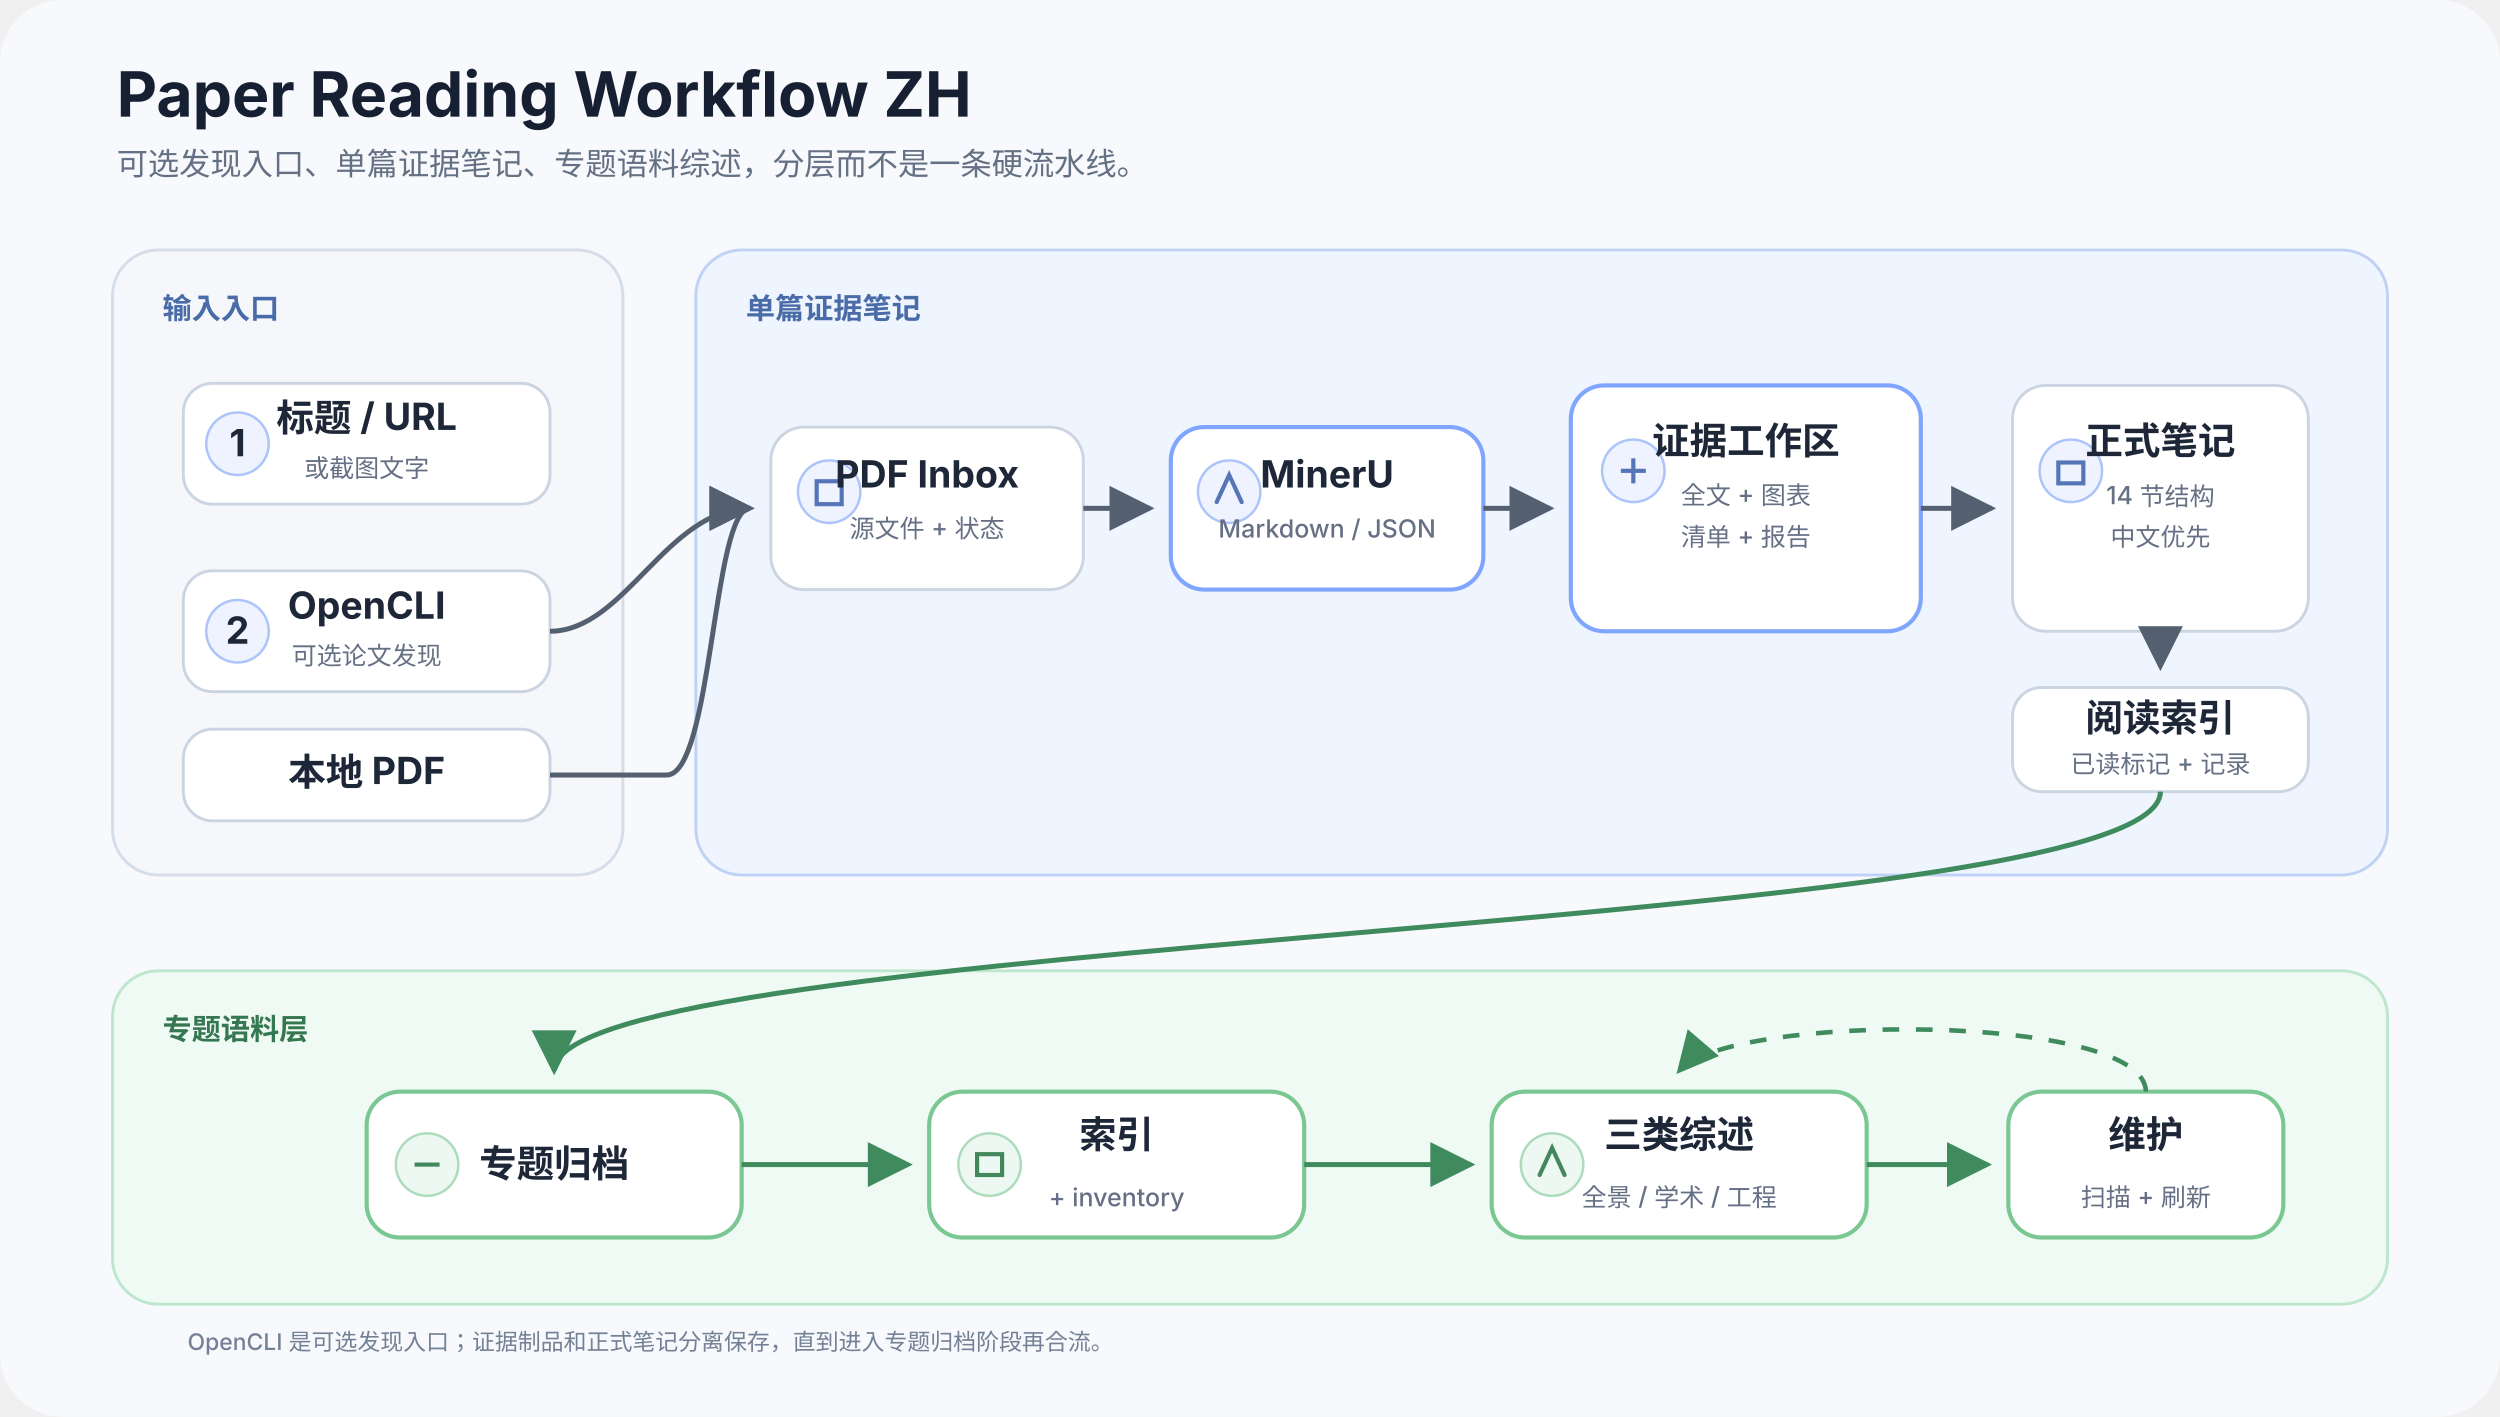
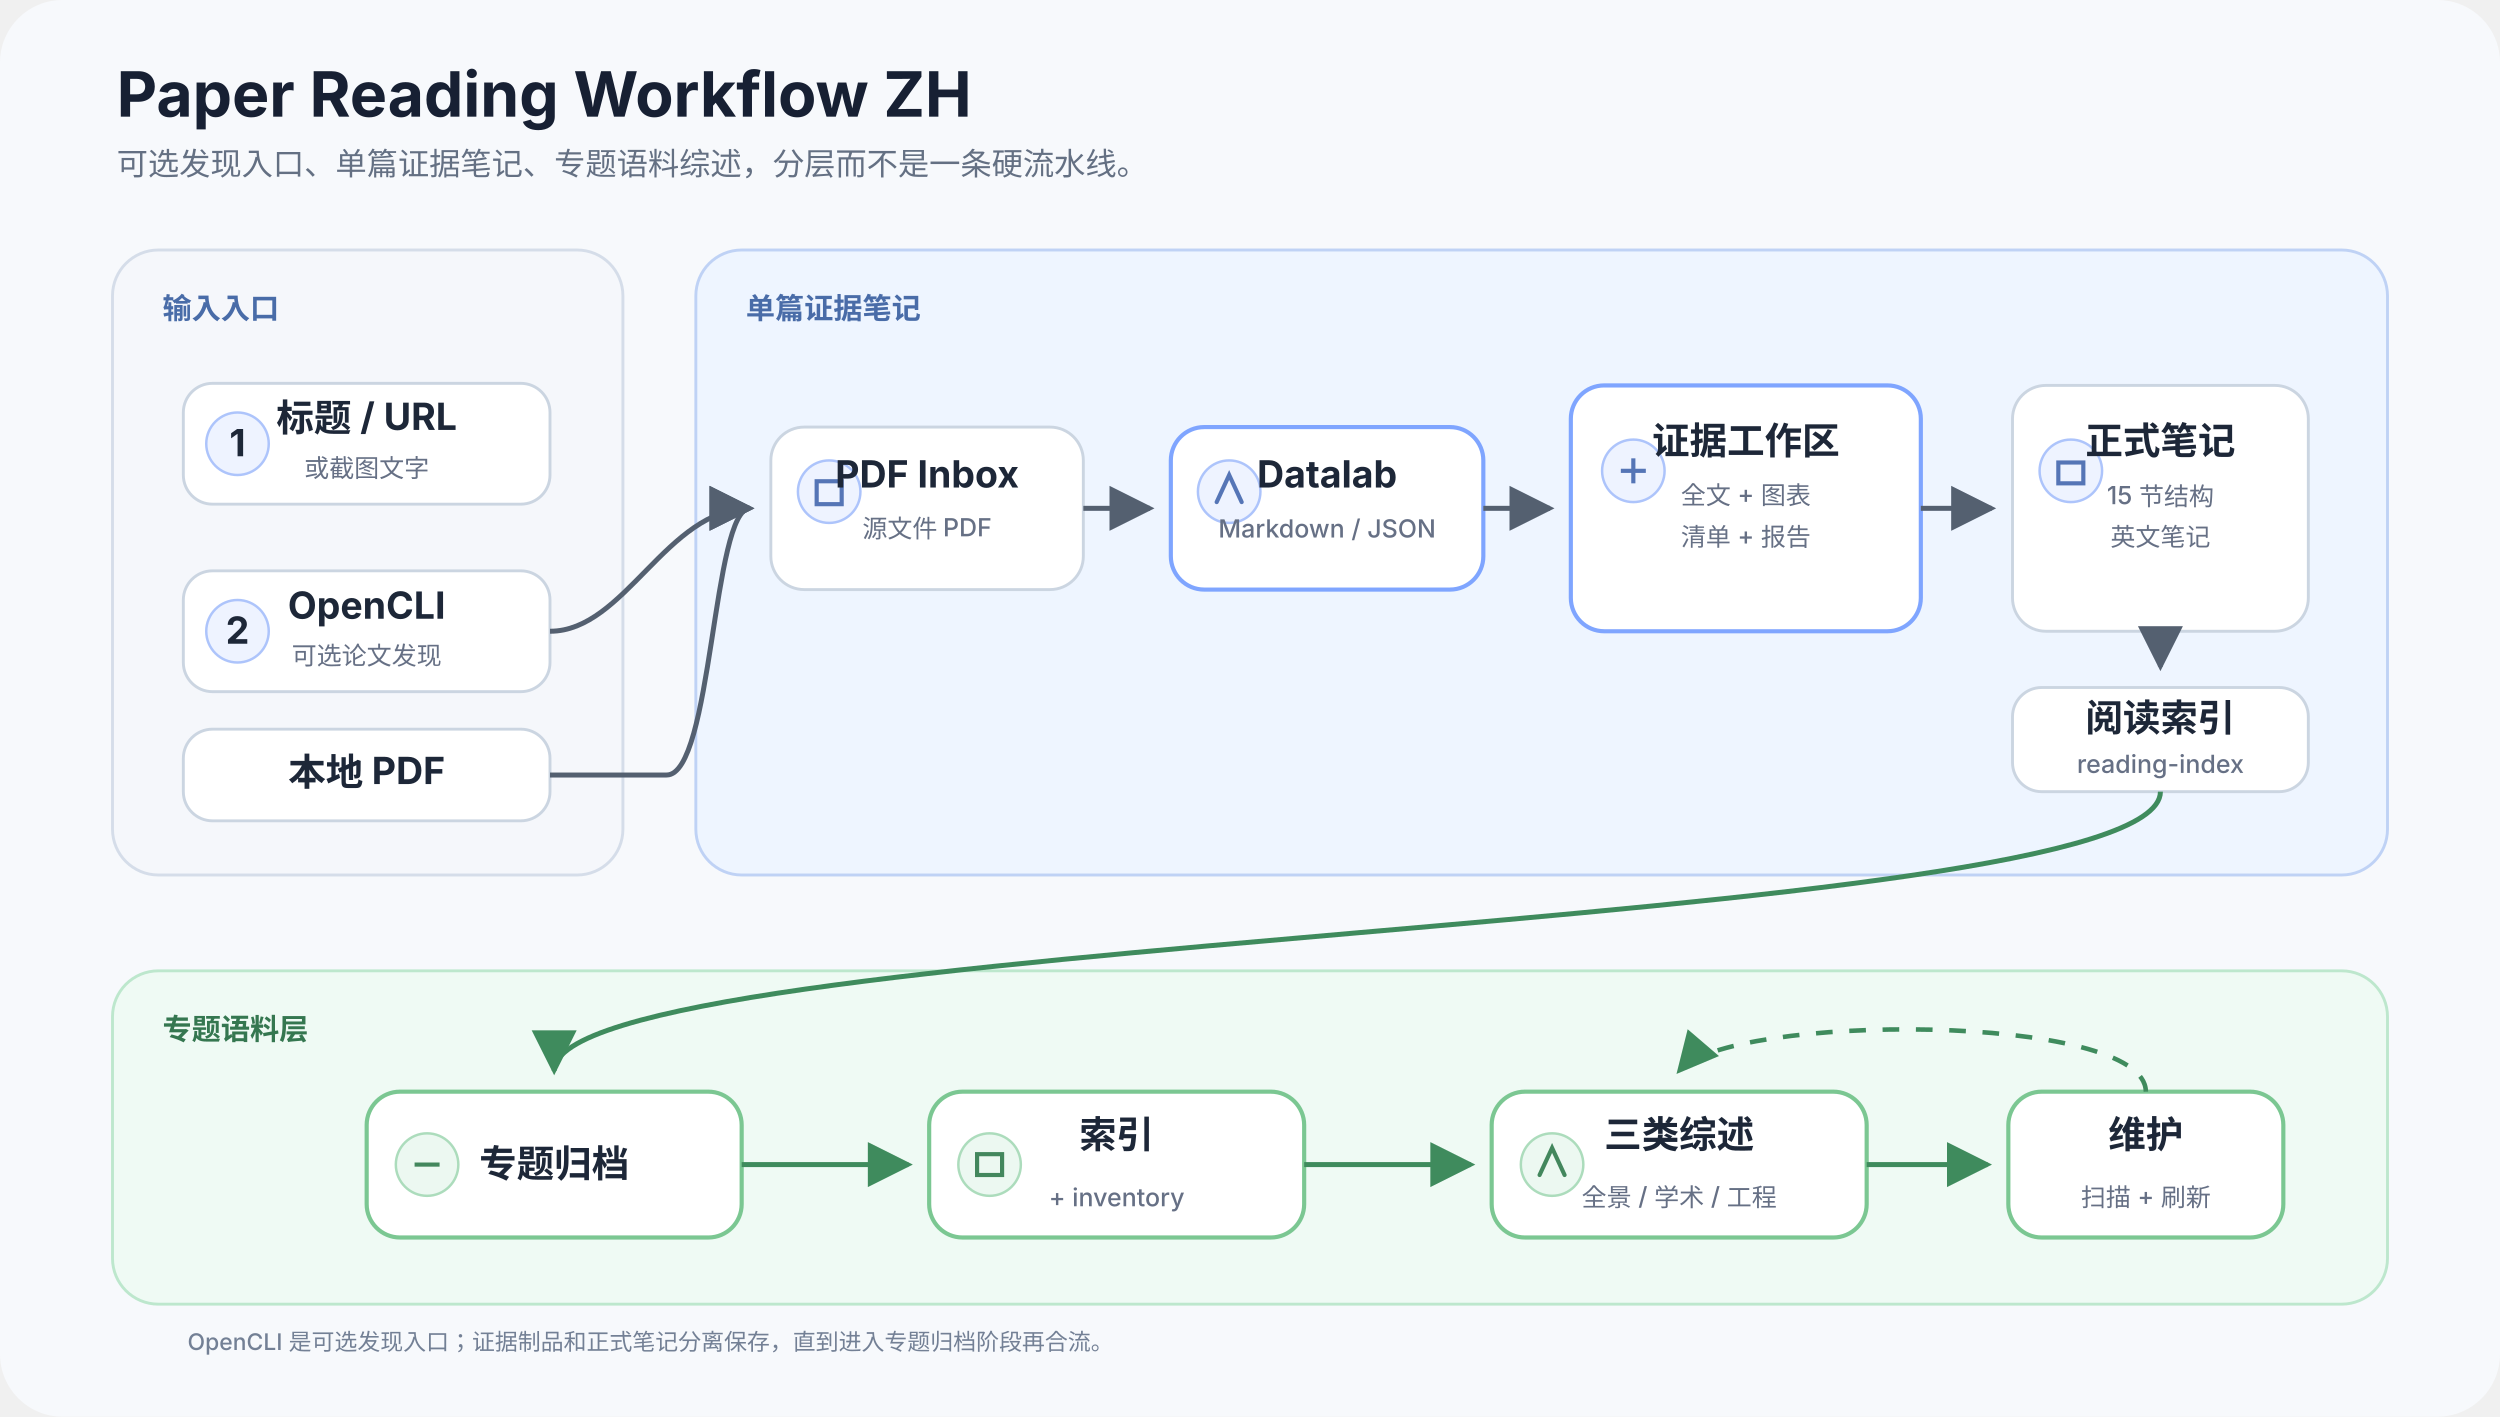
<svg xmlns="http://www.w3.org/2000/svg" width="1200" height="680" viewBox="0 0 1200 680" role="img" aria-labelledby="title desc">
  <defs>
    <marker id="arrow" viewBox="0 0 10 10" refX="9" refY="5" markerWidth="9" markerHeight="9" orient="auto">
      <path d="M0 0 L10 5 L0 10 Z" fill="#546070" />
    </marker>
    <marker id="green-arrow" viewBox="0 0 10 10" refX="9" refY="5" markerWidth="9" markerHeight="9" orient="auto">
      <path d="M0 0 L10 5 L0 10 Z" fill="#3f8b5d" />
    </marker>
    <style>
      .bg { fill: #f7f9fc; }
      .panel-blue { fill: #eef5ff; stroke: #bfd2f5; stroke-width: 1.4; }
      .panel-green { fill: #effaf4; stroke: #bde7cd; stroke-width: 1.4; }
      .panel-gray { fill: #f5f7fb; stroke: #d5dde9; stroke-width: 1.4; }
      .card { fill: #ffffff; stroke: #cbd5e1; stroke-width: 1.4; }
      .card-blue { fill: #ffffff; stroke: #7fa5ff; stroke-width: 2; }
      .card-green { fill: #ffffff; stroke: #7bc792; stroke-width: 2; }
      .subtitle { font: 500 15px Inter, "PingFang SC", "Microsoft YaHei", ui-sans-serif, system-ui, sans-serif; fill: #647083; }
      .panel-title { font: 800 14px Inter, "PingFang SC", "Microsoft YaHei", ui-sans-serif, system-ui, sans-serif; letter-spacing: 0; fill: #496ca8; }
      .panel-title-green { font: 800 14px Inter, "PingFang SC", "Microsoft YaHei", ui-sans-serif, system-ui, sans-serif; letter-spacing: 0; fill: #357750; }
      .label { font: 700 18px Inter, "PingFang SC", "Microsoft YaHei", ui-sans-serif, system-ui, sans-serif; fill: #1d2738; }
      .small { font: 500 12px Inter, "PingFang SC", "Microsoft YaHei", ui-sans-serif, system-ui, sans-serif; fill: #667085; }
      .tiny { font: 500 11px Inter, "PingFang SC", "Microsoft YaHei", ui-sans-serif, system-ui, sans-serif; fill: #738095; }
      .arrow { fill: none; stroke: #546070; stroke-width: 2.4; marker-end: url(#arrow); }
      .arrow-green { fill: none; stroke: #3f8b5d; stroke-width: 2.4; marker-end: url(#green-arrow); }
      .dash { fill: none; stroke: #3f8b5d; stroke-width: 2.2; stroke-dasharray: 8 8; marker-end: url(#green-arrow); }
      .dot { fill: #eef3ff; stroke: #adc4fb; stroke-width: 1.2; }
      .dot-green { fill: #ecf8f1; stroke: #acdcbc; stroke-width: 1.2; }
    </style>
  </defs>
  <rect class="bg" width="1200" height="680" rx="30" />
  <text x="56" y="56" font-family="Inter, PingFang SC, Microsoft YaHei, ui-sans-serif, system-ui, sans-serif" font-size="30" font-weight="700" fill="#172033">Paper Reading Workflow ZH</text>
  <text x="56" y="84" class="subtitle">可选发现入口、单篇证据笔记、专题语料综述，分层而不是一条硬流水线。</text>
  <rect x="54" y="120" width="245" height="300" rx="22" class="panel-gray" />
  <text x="78" y="153" class="panel-title">输入入口</text>
  <rect x="88" y="184" width="176" height="58" rx="14" class="card" />
  <circle cx="114" cy="213" r="15" class="dot" />
  <text x="114" y="219" text-anchor="middle" class="label">1</text>
  <text x="176" y="207" text-anchor="middle" class="label">标题 / URL</text>
  <text x="176" y="229" text-anchor="middle" class="small">或截图文字</text>
  <rect x="88" y="274" width="176" height="58" rx="14" class="card" />
  <circle cx="114" cy="303" r="15" class="dot" />
  <text x="114" y="309" text-anchor="middle" class="label">2</text>
  <text x="176" y="297" text-anchor="middle" class="label">OpenCLI</text>
  <text x="176" y="319" text-anchor="middle" class="small">可选论文发现</text>
  <rect x="88" y="350" width="176" height="44" rx="14" class="card" />
  <text x="176" y="377" text-anchor="middle" class="label">本地 PDF</text>
  <rect x="334" y="120" width="812" height="300" rx="22" class="panel-blue" />
  <text x="358" y="153" class="panel-title">单篇证据笔记</text>
  <rect x="370" y="205" width="150" height="78" rx="16" class="card" />
  <circle cx="398" cy="236" r="15" class="dot" />
  <path d="M392 231h12v11h-12z" fill="none" stroke="#5575b6" stroke-width="2" />
  <text x="445" y="234" text-anchor="middle" class="label">PDF Inbox</text>
-   <text x="445" y="258" text-anchor="middle" class="small">源文件 + 状态</text>
+   <text x="445" y="258" text-anchor="middle" class="small">源文件 PDF</text>
  <rect x="562" y="205" width="150" height="78" rx="16" class="card-blue" />
  <circle cx="590" cy="236" r="15" class="dot" />
  <path d="M584 241l6-13 6 13" fill="none" stroke="#5575b6" stroke-width="2" stroke-linecap="round" />
-   <text x="637" y="234" text-anchor="middle" class="label">MinerU</text>
+   <text x="637" y="234" text-anchor="middle" class="label">Datalab</text>
  <text x="637" y="258" text-anchor="middle" class="small">Markdown / JSON</text>
  <rect x="754" y="185" width="168" height="118" rx="16" class="card-blue" />
  <circle cx="784" cy="226" r="15" class="dot" />
  <path d="M778 226h12M784 220v12" stroke="#5575b6" stroke-width="2" />
  <text x="838" y="218" text-anchor="middle" class="label">证据工作区</text>
  <text x="838" y="242" text-anchor="middle" class="small">全文 + 图表</text>
  <text x="838" y="262" text-anchor="middle" class="small">清单 + 报告</text>
  <rect x="966" y="185" width="142" height="118" rx="16" class="card" />
  <circle cx="994" cy="226" r="15" class="dot" />
  <path d="M988 222h12v10h-12z" fill="none" stroke="#5575b6" stroke-width="2" />
  <text x="1037" y="218" text-anchor="middle" class="label">正式笔记</text>
-   <text x="1037" y="242" text-anchor="middle" class="small">14 节结构</text>
-   <text x="1037" y="262" text-anchor="middle" class="small">中文优先</text>
+   <text x="1037" y="242" text-anchor="middle" class="small">15 节结构</text>
+   <text x="1037" y="262" text-anchor="middle" class="small">英文笔记</text>
  <rect x="966" y="330" width="142" height="50" rx="14" class="card" />
  <text x="1037" y="351" text-anchor="middle" class="label">阅读索引</text>
-   <text x="1037" y="371" text-anchor="middle" class="small">已读标记 + 记录</text>
+   <text x="1037" y="371" text-anchor="middle" class="small">reading-index</text>
  <path class="arrow" d="M264 303 C300 303 320 244 360 244" />
  <path class="arrow" d="M264 372 H320 C342 372 342 244 360 244" />
  <path class="arrow" d="M520 244 H552" />
  <path class="arrow" d="M712 244 H744" />
  <path class="arrow" d="M922 244 H956" />
  <path class="arrow" d="M1037 303 V320" />
  <rect x="54" y="466" width="1092" height="160" rx="22" class="panel-green" />
  <text x="78" y="499" class="panel-title-green">专题语料层</text>
  <rect x="176" y="524" width="180" height="70" rx="16" class="card-green" />
  <circle cx="205" cy="559" r="15" class="dot-green" />
  <path d="M199 559h12" stroke="#43875d" stroke-width="2" />
  <text x="266" y="565" text-anchor="middle" class="label">专题归档</text>
  <rect x="446" y="524" width="180" height="70" rx="16" class="card-green" />
  <circle cx="475" cy="559" r="15" class="dot-green" />
  <path d="M469 554h12v10h-12z" fill="none" stroke="#43875d" stroke-width="2" />
  <text x="536" y="551" text-anchor="middle" class="label">索引</text>
  <text x="536" y="579" text-anchor="middle" class="small">+ inventory</text>
  <rect x="716" y="524" width="180" height="70" rx="16" class="card-green" />
  <circle cx="745" cy="559" r="15" class="dot-green" />
  <path d="M739 564l6-13 6 13" fill="none" stroke="#43875d" stroke-width="2" stroke-linecap="round" />
  <text x="806" y="551" text-anchor="middle" class="label">三类综述</text>
  <text x="806" y="579" text-anchor="middle" class="small">全景 / 学术 / 工程</text>
  <rect x="964" y="524" width="132" height="70" rx="16" class="card-green" />
  <text x="1030" y="551" text-anchor="middle" class="label">维护</text>
  <text x="1030" y="579" text-anchor="middle" class="small">扫描 + 刷新</text>
  <path class="arrow-green" d="M1037 380 C1037 448 266 448 266 514" />
  <path class="arrow-green" d="M356 559 H436" />
  <path class="arrow-green" d="M626 559 H706" />
  <path class="arrow-green" d="M896 559 H954" />
  <path class="dash" d="M1030 524 C1030 486 830 486 806 514" />
  <text x="90" y="648" class="tiny">OpenCLI 是可选发现入口；证据制品和正式笔记分离保存，直到进入专题归档阶段再合流。</text>
</svg>
